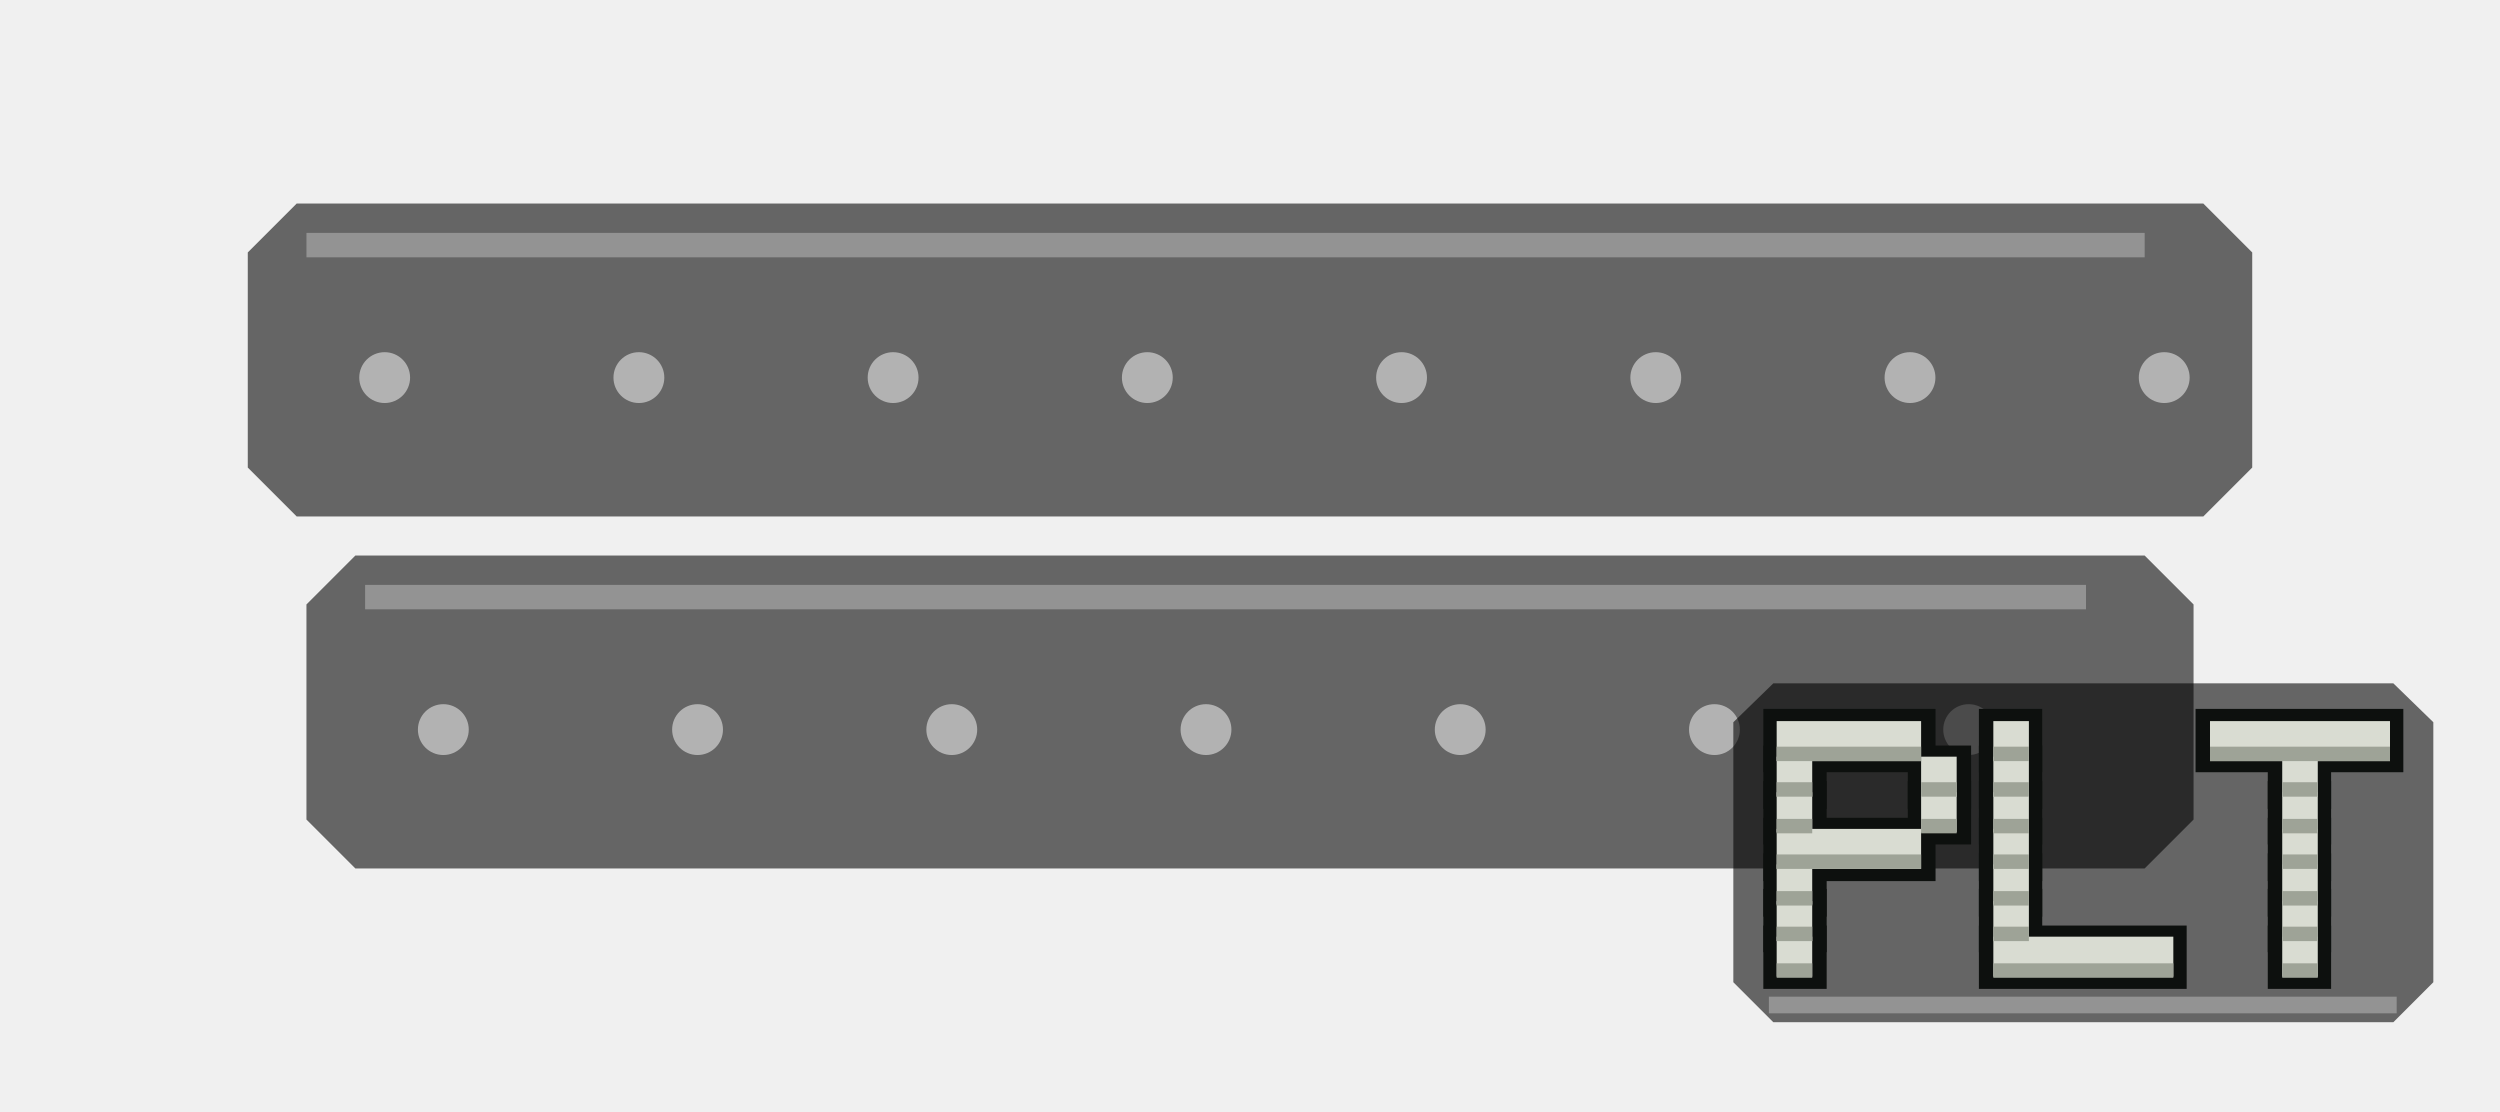
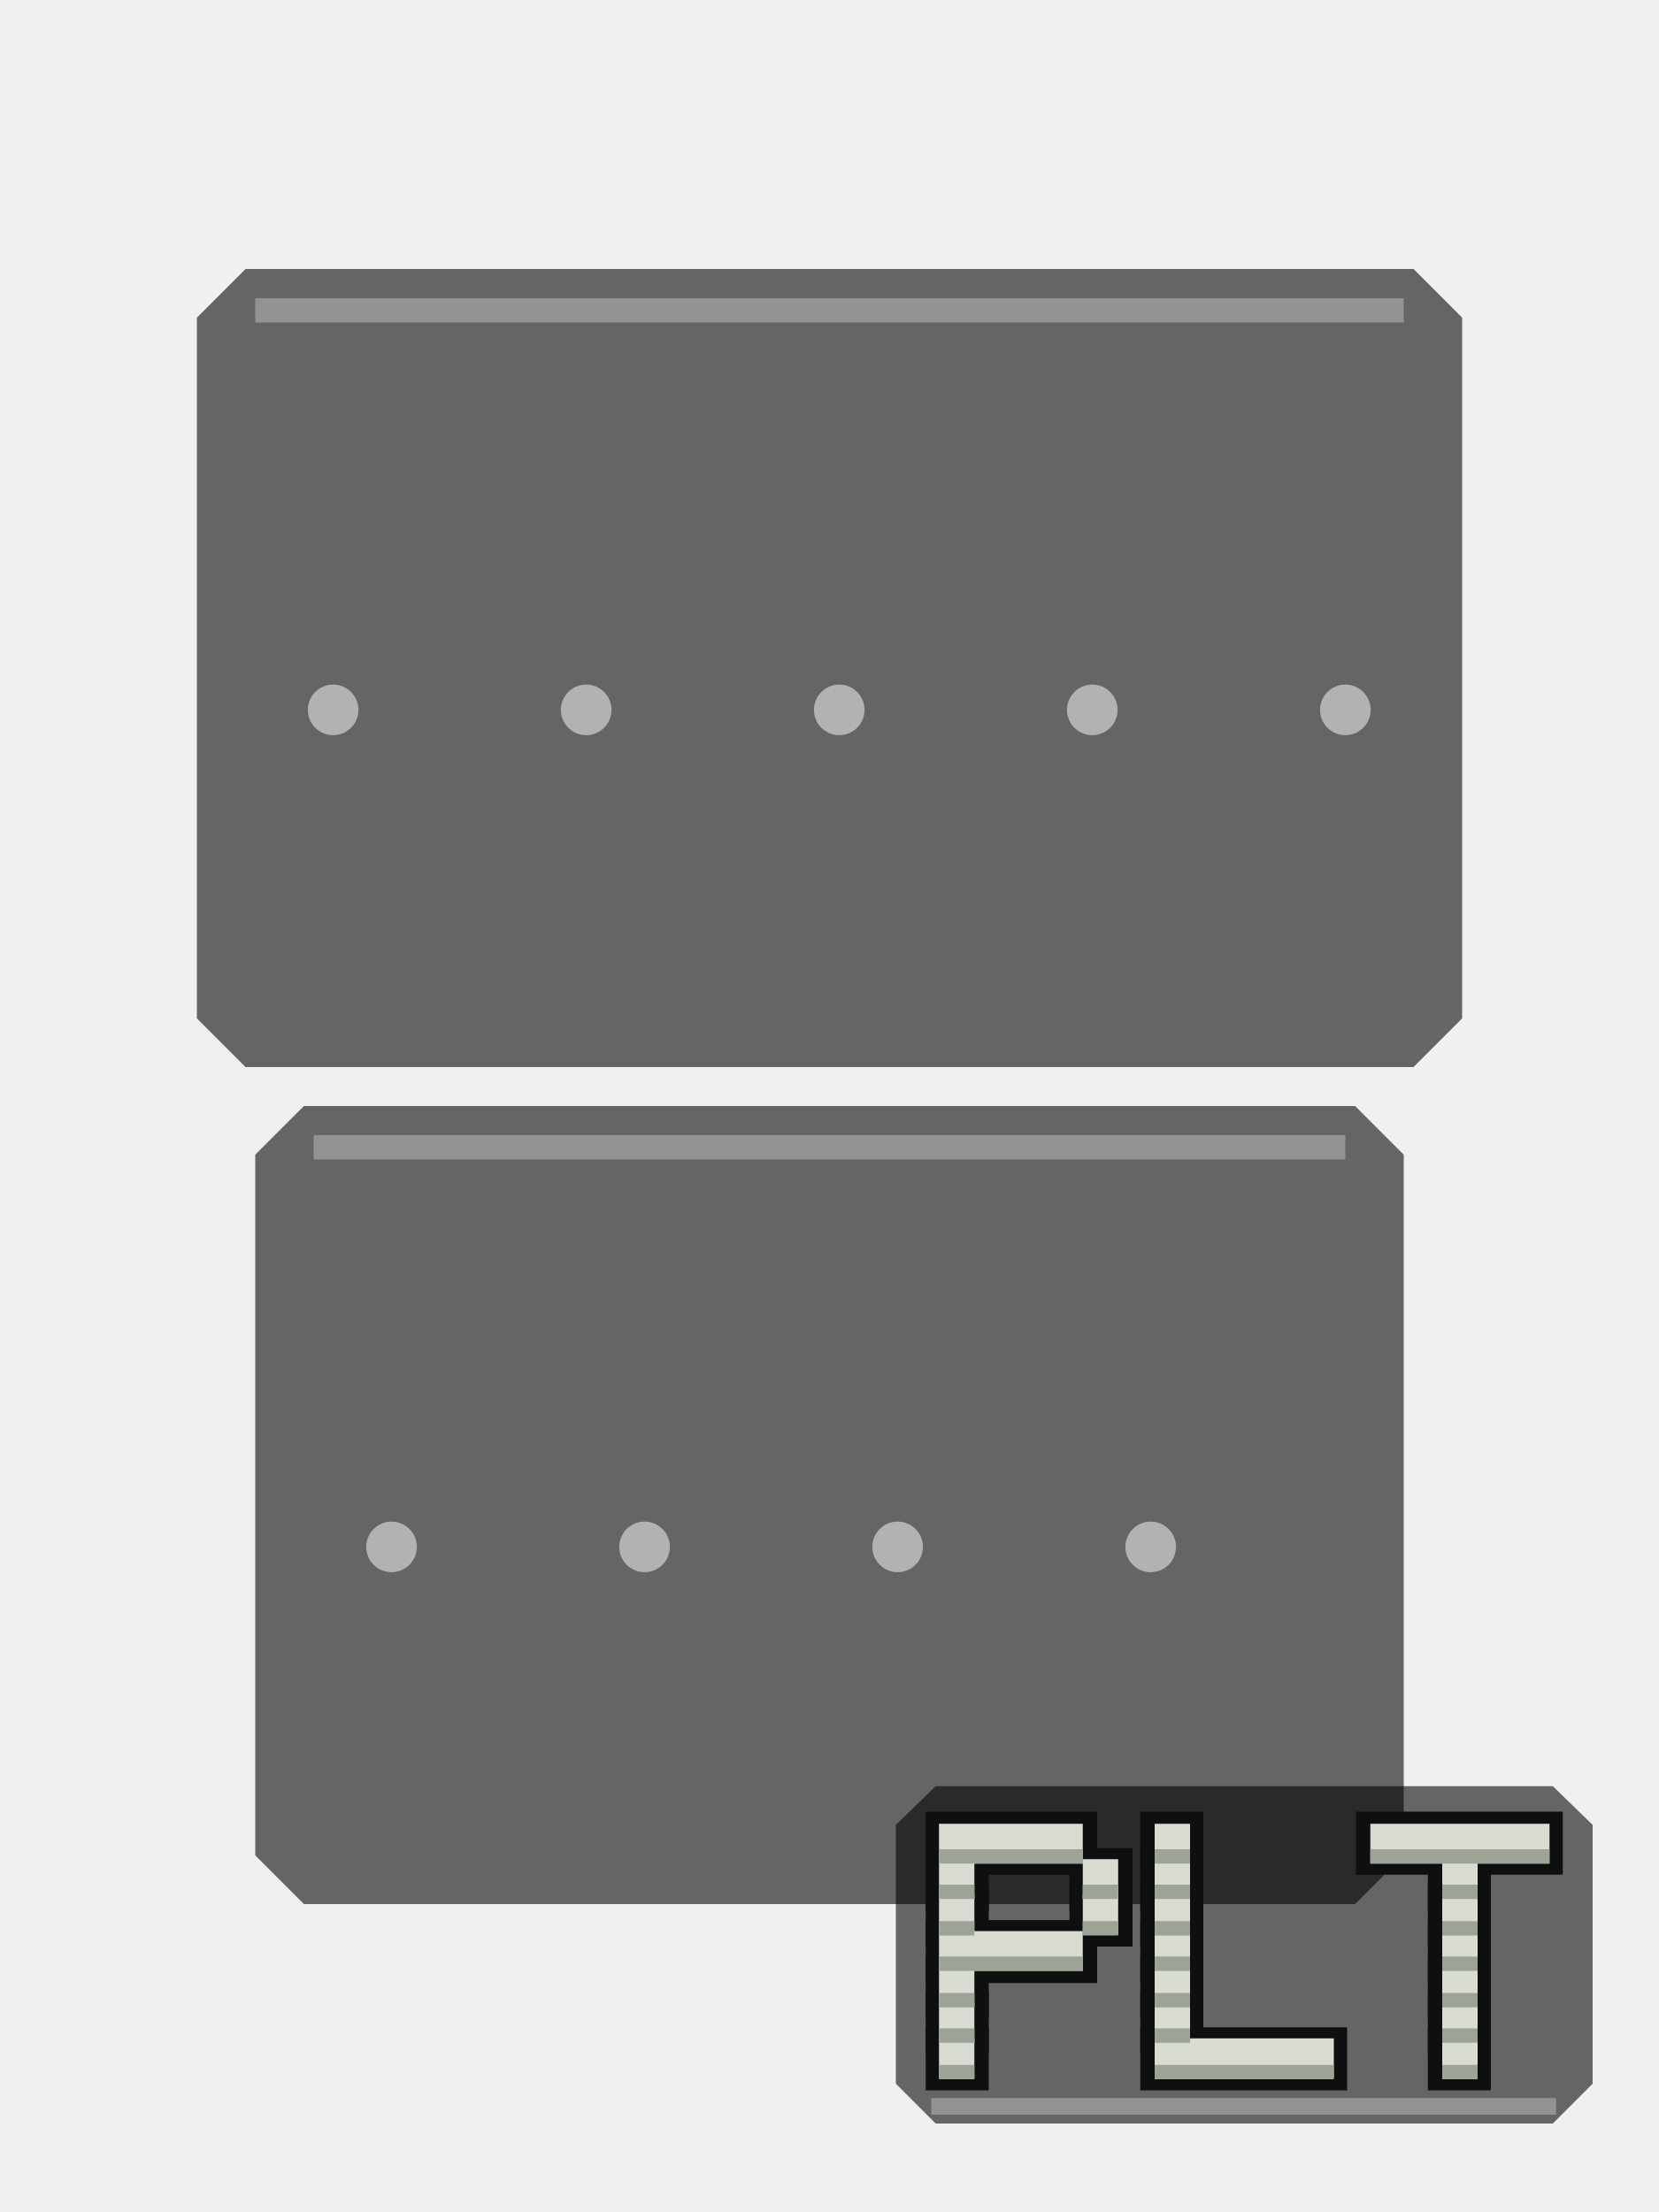
- <svg xmlns="http://www.w3.org/2000/svg" viewBox="0 0 225 100">
-   <g transform="translate(13.5 6) scale(0.88)">
-     <polygon points="15,14 210,14 215,19 215,41 210,46 15,46 10,41 10,19" fill="#000000" fill-opacity="0.58" />
-     <rect x="16" y="17" width="188" height="2.5" fill="#ffffff" fill-opacity="0.3" />
-     <ellipse cx="24" cy="31.8" rx="2.6" ry="2.6" fill="#ffffff" fill-opacity="0.5" />
-     <ellipse cx="50" cy="31.8" rx="2.6" ry="2.6" fill="#ffffff" fill-opacity="0.5" />
-     <ellipse cx="76" cy="31.8" rx="2.6" ry="2.6" fill="#ffffff" fill-opacity="0.5" />
-     <ellipse cx="102" cy="31.8" rx="2.6" ry="2.6" fill="#ffffff" fill-opacity="0.5" />
-     <ellipse cx="128" cy="31.8" rx="2.6" ry="2.6" fill="#ffffff" fill-opacity="0.5" />
-     <ellipse cx="154" cy="31.8" rx="2.6" ry="2.6" fill="#ffffff" fill-opacity="0.5" />
-     <ellipse cx="180" cy="31.8" rx="2.6" ry="2.6" fill="#ffffff" fill-opacity="0.5" />
-     <ellipse cx="206" cy="31.8" rx="2.6" ry="2.6" fill="#ffffff" fill-opacity="0.5" />
-     <polygon points="21,50 204,50 209,55 209,77 204,82 21,82 16,77 16,55" fill="#000000" fill-opacity="0.58" />
-     <rect x="22" y="53" width="176" height="2.5" fill="#ffffff" fill-opacity="0.3" />
-     <ellipse cx="30" cy="67.8" rx="2.6" ry="2.6" fill="#ffffff" fill-opacity="0.5" />
-     <ellipse cx="56" cy="67.8" rx="2.6" ry="2.6" fill="#ffffff" fill-opacity="0.5" />
-     <ellipse cx="82" cy="67.8" rx="2.6" ry="2.6" fill="#ffffff" fill-opacity="0.5" />
-     <ellipse cx="108" cy="67.8" rx="2.6" ry="2.6" fill="#ffffff" fill-opacity="0.5" />
-     <ellipse cx="134" cy="67.8" rx="2.6" ry="2.6" fill="#ffffff" fill-opacity="0.5" />
-     <ellipse cx="160" cy="67.8" rx="2.6" ry="2.6" fill="#ffffff" fill-opacity="0.5" />
-     <ellipse cx="186" cy="67.8" rx="2.6" ry="2.6" fill="#ffffff" fill-opacity="0.5" />
+ <svg xmlns="http://www.w3.org/2000/svg" viewBox="0 0 150 200">
+   <g transform="translate(9 12) scale(0.88)">
+     <polygon points="15,14 135,14 140,19 140,91 135,96 15,96 10,91 10,19" fill="#000000" fill-opacity="0.58" />
+     <rect x="16" y="17" width="118" height="2.5" fill="#ffffff" fill-opacity="0.3" />
+     <ellipse cx="24" cy="59.3" rx="2.6" ry="2.6" fill="#ffffff" fill-opacity="0.5" />
+     <ellipse cx="50" cy="59.3" rx="2.6" ry="2.6" fill="#ffffff" fill-opacity="0.5" />
+     <ellipse cx="76" cy="59.3" rx="2.6" ry="2.6" fill="#ffffff" fill-opacity="0.5" />
+     <ellipse cx="102" cy="59.3" rx="2.6" ry="2.6" fill="#ffffff" fill-opacity="0.5" />
+     <ellipse cx="128" cy="59.3" rx="2.6" ry="2.6" fill="#ffffff" fill-opacity="0.5" />
+     <polygon points="21,100 129,100 134,105 134,177 129,182 21,182 16,177 16,105" fill="#000000" fill-opacity="0.58" />
+     <rect x="22" y="103" width="106" height="2.5" fill="#ffffff" fill-opacity="0.3" />
+     <ellipse cx="30" cy="145.3" rx="2.6" ry="2.6" fill="#ffffff" fill-opacity="0.5" />
+     <ellipse cx="56" cy="145.3" rx="2.6" ry="2.6" fill="#ffffff" fill-opacity="0.5" />
+     <ellipse cx="82" cy="145.3" rx="2.6" ry="2.6" fill="#ffffff" fill-opacity="0.5" />
+     <ellipse cx="108" cy="145.3" rx="2.6" ry="2.6" fill="#ffffff" fill-opacity="0.5" />
  </g>
-   <polygon points="159.6,61.5 215.4,61.5 219,65 219,88.4 215.4,92 159.6,92 156,88.4 156,65" fill="#000000" fill-opacity="0.58" />
-   <rect x="159.2" y="89.7" width="56.5" height="1.5" fill="#ffffff" fill-opacity="0.3" />
-   <rect x="158.7" y="63.8" width="15.5" height="5.7" fill="#0d100e" />
-   <rect x="158.7" y="67.1" width="5.7" height="5.7" fill="#0d100e" />
-   <rect x="171.7" y="67.1" width="5.7" height="5.7" fill="#0d100e" />
-   <rect x="158.7" y="70.3" width="5.7" height="5.7" fill="#0d100e" />
-   <rect x="171.7" y="70.3" width="5.7" height="5.7" fill="#0d100e" />
-   <rect x="158.7" y="73.6" width="15.5" height="5.7" fill="#0d100e" />
-   <rect x="158.7" y="76.8" width="5.7" height="5.7" fill="#0d100e" />
-   <rect x="158.7" y="80" width="5.7" height="5.7" fill="#0d100e" />
-   <rect x="158.7" y="83.3" width="5.7" height="5.7" fill="#0d100e" />
-   <rect x="178.1" y="63.8" width="5.7" height="5.7" fill="#0d100e" />
-   <rect x="178.1" y="67.1" width="5.7" height="5.7" fill="#0d100e" />
-   <rect x="178.1" y="70.3" width="5.7" height="5.7" fill="#0d100e" />
-   <rect x="178.1" y="73.6" width="5.7" height="5.7" fill="#0d100e" />
-   <rect x="178.1" y="76.8" width="5.7" height="5.7" fill="#0d100e" />
-   <rect x="178.1" y="80" width="5.7" height="5.7" fill="#0d100e" />
-   <rect x="178.1" y="83.3" width="18.7" height="5.7" fill="#0d100e" />
-   <rect x="197.6" y="63.8" width="18.7" height="5.7" fill="#0d100e" />
-   <rect x="204.1" y="67.1" width="5.7" height="5.7" fill="#0d100e" />
-   <rect x="204.1" y="70.3" width="5.7" height="5.7" fill="#0d100e" />
-   <rect x="204.1" y="73.6" width="5.7" height="5.7" fill="#0d100e" />
-   <rect x="204.1" y="76.8" width="5.7" height="5.7" fill="#0d100e" />
-   <rect x="204.1" y="80" width="5.7" height="5.7" fill="#0d100e" />
-   <rect x="204.1" y="83.3" width="5.7" height="5.7" fill="#0d100e" />
-   <rect x="159.9" y="64.9" width="13" height="3.6" fill="#d9dcd2" />
-   <rect x="159.9" y="68.1" width="3.2" height="3.6" fill="#d9dcd2" />
-   <rect x="172.9" y="68.1" width="3.2" height="3.6" fill="#d9dcd2" />
-   <rect x="159.9" y="71.3" width="3.2" height="3.6" fill="#d9dcd2" />
-   <rect x="172.9" y="71.3" width="3.2" height="3.6" fill="#d9dcd2" />
-   <rect x="159.9" y="74.6" width="13" height="3.6" fill="#d9dcd2" />
-   <rect x="159.9" y="77.8" width="3.2" height="3.6" fill="#d9dcd2" />
-   <rect x="159.9" y="81.1" width="3.2" height="3.6" fill="#d9dcd2" />
-   <rect x="159.9" y="84.3" width="3.2" height="3.6" fill="#d9dcd2" />
-   <rect x="179.4" y="64.9" width="3.2" height="3.6" fill="#d9dcd2" />
-   <rect x="179.4" y="68.1" width="3.2" height="3.6" fill="#d9dcd2" />
-   <rect x="179.4" y="71.3" width="3.2" height="3.6" fill="#d9dcd2" />
-   <rect x="179.4" y="74.6" width="3.2" height="3.6" fill="#d9dcd2" />
-   <rect x="179.4" y="77.8" width="3.2" height="3.6" fill="#d9dcd2" />
-   <rect x="179.4" y="81.1" width="3.2" height="3.6" fill="#d9dcd2" />
-   <rect x="179.4" y="84.3" width="16.2" height="3.6" fill="#d9dcd2" />
-   <rect x="198.9" y="64.9" width="16.2" height="3.6" fill="#d9dcd2" />
-   <rect x="205.4" y="68.1" width="3.2" height="3.6" fill="#d9dcd2" />
-   <rect x="205.4" y="71.3" width="3.2" height="3.6" fill="#d9dcd2" />
-   <rect x="205.4" y="74.6" width="3.2" height="3.6" fill="#d9dcd2" />
-   <rect x="205.4" y="77.8" width="3.2" height="3.6" fill="#d9dcd2" />
-   <rect x="205.4" y="81.1" width="3.2" height="3.6" fill="#d9dcd2" />
-   <rect x="205.4" y="84.3" width="3.2" height="3.6" fill="#d9dcd2" />
-   <rect x="159.9" y="67.2" width="13" height="1.3" fill="#9ea397" />
-   <rect x="159.9" y="70.4" width="3.2" height="1.3" fill="#9ea397" />
-   <rect x="172.9" y="70.4" width="3.2" height="1.3" fill="#9ea397" />
-   <rect x="159.9" y="73.7" width="3.2" height="1.3" fill="#9ea397" />
-   <rect x="172.9" y="73.7" width="3.2" height="1.3" fill="#9ea397" />
-   <rect x="159.9" y="76.9" width="13" height="1.3" fill="#9ea397" />
-   <rect x="159.9" y="80.2" width="3.2" height="1.3" fill="#9ea397" />
-   <rect x="159.9" y="83.4" width="3.2" height="1.3" fill="#9ea397" />
-   <rect x="159.9" y="86.7" width="3.2" height="1.3" fill="#9ea397" />
-   <rect x="179.4" y="67.2" width="3.2" height="1.3" fill="#9ea397" />
-   <rect x="179.4" y="70.4" width="3.2" height="1.3" fill="#9ea397" />
-   <rect x="179.4" y="73.7" width="3.2" height="1.3" fill="#9ea397" />
-   <rect x="179.4" y="76.9" width="3.2" height="1.3" fill="#9ea397" />
-   <rect x="179.4" y="80.2" width="3.2" height="1.3" fill="#9ea397" />
-   <rect x="179.4" y="83.4" width="3.2" height="1.3" fill="#9ea397" />
-   <rect x="179.4" y="86.7" width="16.2" height="1.3" fill="#9ea397" />
-   <rect x="198.9" y="67.2" width="16.2" height="1.3" fill="#9ea397" />
-   <rect x="205.4" y="70.4" width="3.2" height="1.3" fill="#9ea397" />
-   <rect x="205.4" y="73.7" width="3.2" height="1.3" fill="#9ea397" />
-   <rect x="205.4" y="76.9" width="3.2" height="1.3" fill="#9ea397" />
-   <rect x="205.4" y="80.2" width="3.2" height="1.3" fill="#9ea397" />
-   <rect x="205.4" y="83.4" width="3.2" height="1.3" fill="#9ea397" />
-   <rect x="205.4" y="86.7" width="3.2" height="1.3" fill="#9ea397" />
+   <polygon points="84.6,161.5 140.4,161.5 144,165 144,188.4 140.4,192 84.6,192 81,188.4 81,165" fill="#000000" fill-opacity="0.58" />
+   <rect x="84.2" y="189.7" width="56.5" height="1.5" fill="#ffffff" fill-opacity="0.3" />
+   <rect x="83.7" y="163.8" width="15.5" height="5.7" fill="#0d100e" />
+   <rect x="83.7" y="167.1" width="5.7" height="5.7" fill="#0d100e" />
+   <rect x="96.7" y="167.1" width="5.7" height="5.7" fill="#0d100e" />
+   <rect x="83.7" y="170.3" width="5.7" height="5.7" fill="#0d100e" />
+   <rect x="96.7" y="170.3" width="5.7" height="5.7" fill="#0d100e" />
+   <rect x="83.7" y="173.6" width="15.5" height="5.7" fill="#0d100e" />
+   <rect x="83.7" y="176.8" width="5.7" height="5.7" fill="#0d100e" />
+   <rect x="83.7" y="180" width="5.7" height="5.7" fill="#0d100e" />
+   <rect x="83.7" y="183.3" width="5.7" height="5.7" fill="#0d100e" />
+   <rect x="103.1" y="163.8" width="5.7" height="5.7" fill="#0d100e" />
+   <rect x="103.1" y="167.1" width="5.7" height="5.7" fill="#0d100e" />
+   <rect x="103.1" y="170.3" width="5.7" height="5.7" fill="#0d100e" />
+   <rect x="103.1" y="173.6" width="5.7" height="5.7" fill="#0d100e" />
+   <rect x="103.1" y="176.8" width="5.7" height="5.7" fill="#0d100e" />
+   <rect x="103.1" y="180" width="5.7" height="5.7" fill="#0d100e" />
+   <rect x="103.1" y="183.3" width="18.7" height="5.7" fill="#0d100e" />
+   <rect x="122.6" y="163.8" width="18.7" height="5.7" fill="#0d100e" />
+   <rect x="129.1" y="167.1" width="5.7" height="5.7" fill="#0d100e" />
+   <rect x="129.1" y="170.3" width="5.7" height="5.7" fill="#0d100e" />
+   <rect x="129.1" y="173.6" width="5.7" height="5.7" fill="#0d100e" />
+   <rect x="129.1" y="176.8" width="5.7" height="5.7" fill="#0d100e" />
+   <rect x="129.1" y="180" width="5.7" height="5.7" fill="#0d100e" />
+   <rect x="129.1" y="183.3" width="5.7" height="5.7" fill="#0d100e" />
+   <rect x="84.9" y="164.9" width="13" height="3.6" fill="#d9dcd2" />
+   <rect x="84.9" y="168.1" width="3.2" height="3.6" fill="#d9dcd2" />
+   <rect x="97.9" y="168.1" width="3.2" height="3.6" fill="#d9dcd2" />
+   <rect x="84.9" y="171.3" width="3.2" height="3.6" fill="#d9dcd2" />
+   <rect x="97.9" y="171.3" width="3.2" height="3.6" fill="#d9dcd2" />
+   <rect x="84.9" y="174.6" width="13" height="3.6" fill="#d9dcd2" />
+   <rect x="84.9" y="177.8" width="3.2" height="3.6" fill="#d9dcd2" />
+   <rect x="84.9" y="181.1" width="3.2" height="3.6" fill="#d9dcd2" />
+   <rect x="84.9" y="184.3" width="3.2" height="3.6" fill="#d9dcd2" />
+   <rect x="104.4" y="164.9" width="3.2" height="3.6" fill="#d9dcd2" />
+   <rect x="104.4" y="168.1" width="3.2" height="3.6" fill="#d9dcd2" />
+   <rect x="104.4" y="171.3" width="3.2" height="3.6" fill="#d9dcd2" />
+   <rect x="104.4" y="174.6" width="3.2" height="3.6" fill="#d9dcd2" />
+   <rect x="104.4" y="177.8" width="3.2" height="3.6" fill="#d9dcd2" />
+   <rect x="104.4" y="181.1" width="3.2" height="3.6" fill="#d9dcd2" />
+   <rect x="104.4" y="184.3" width="16.2" height="3.6" fill="#d9dcd2" />
+   <rect x="123.9" y="164.9" width="16.2" height="3.6" fill="#d9dcd2" />
+   <rect x="130.4" y="168.1" width="3.2" height="3.6" fill="#d9dcd2" />
+   <rect x="130.4" y="171.3" width="3.2" height="3.6" fill="#d9dcd2" />
+   <rect x="130.4" y="174.6" width="3.2" height="3.6" fill="#d9dcd2" />
+   <rect x="130.4" y="177.8" width="3.2" height="3.6" fill="#d9dcd2" />
+   <rect x="130.4" y="181.1" width="3.2" height="3.6" fill="#d9dcd2" />
+   <rect x="130.4" y="184.3" width="3.2" height="3.6" fill="#d9dcd2" />
+   <rect x="84.9" y="167.2" width="13" height="1.3" fill="#9ea397" />
+   <rect x="84.9" y="170.4" width="3.2" height="1.3" fill="#9ea397" />
+   <rect x="97.9" y="170.4" width="3.2" height="1.3" fill="#9ea397" />
+   <rect x="84.9" y="173.7" width="3.2" height="1.3" fill="#9ea397" />
+   <rect x="97.9" y="173.7" width="3.2" height="1.3" fill="#9ea397" />
+   <rect x="84.9" y="176.9" width="13" height="1.3" fill="#9ea397" />
+   <rect x="84.9" y="180.2" width="3.2" height="1.3" fill="#9ea397" />
+   <rect x="84.9" y="183.4" width="3.2" height="1.3" fill="#9ea397" />
+   <rect x="84.9" y="186.7" width="3.2" height="1.3" fill="#9ea397" />
+   <rect x="104.4" y="167.2" width="3.2" height="1.3" fill="#9ea397" />
+   <rect x="104.4" y="170.4" width="3.2" height="1.3" fill="#9ea397" />
+   <rect x="104.4" y="173.7" width="3.2" height="1.3" fill="#9ea397" />
+   <rect x="104.4" y="176.9" width="3.2" height="1.3" fill="#9ea397" />
+   <rect x="104.4" y="180.2" width="3.2" height="1.3" fill="#9ea397" />
+   <rect x="104.4" y="183.4" width="3.2" height="1.3" fill="#9ea397" />
+   <rect x="104.4" y="186.7" width="16.2" height="1.3" fill="#9ea397" />
+   <rect x="123.9" y="167.2" width="16.2" height="1.3" fill="#9ea397" />
+   <rect x="130.4" y="170.4" width="3.2" height="1.3" fill="#9ea397" />
+   <rect x="130.4" y="173.7" width="3.2" height="1.3" fill="#9ea397" />
+   <rect x="130.4" y="176.9" width="3.2" height="1.3" fill="#9ea397" />
+   <rect x="130.4" y="180.2" width="3.2" height="1.3" fill="#9ea397" />
+   <rect x="130.4" y="183.4" width="3.2" height="1.3" fill="#9ea397" />
+   <rect x="130.4" y="186.7" width="3.2" height="1.3" fill="#9ea397" />
</svg>
